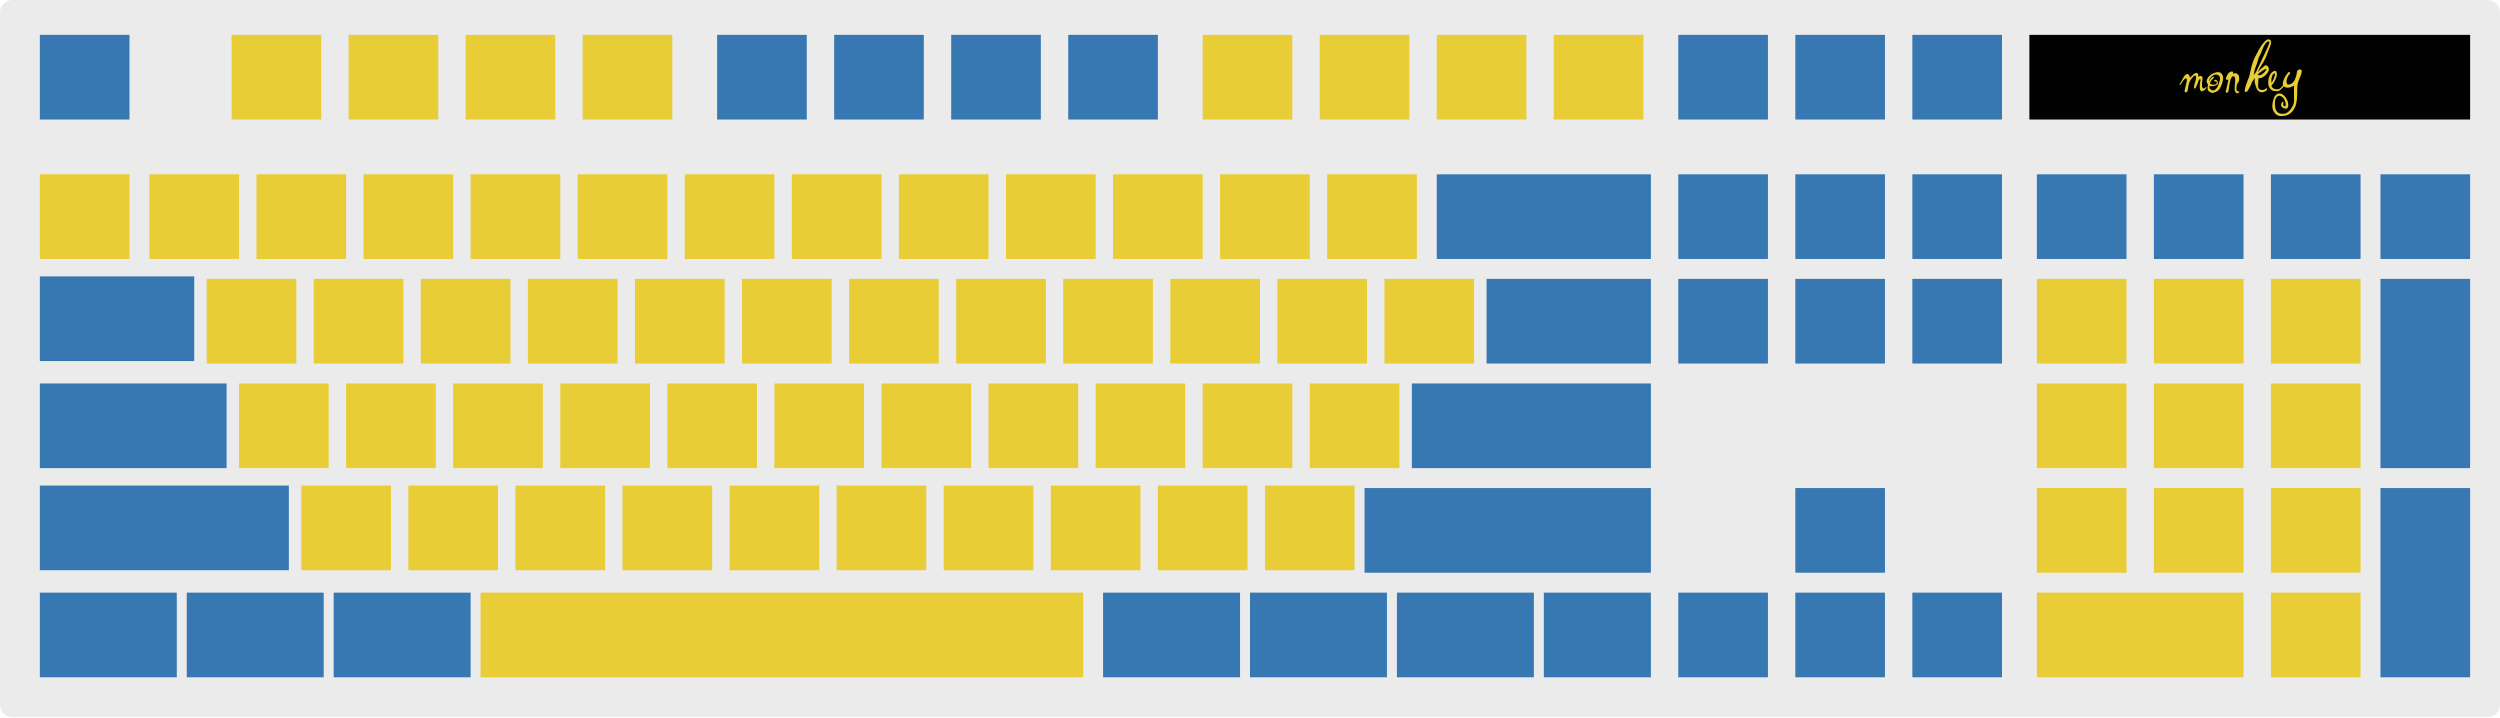
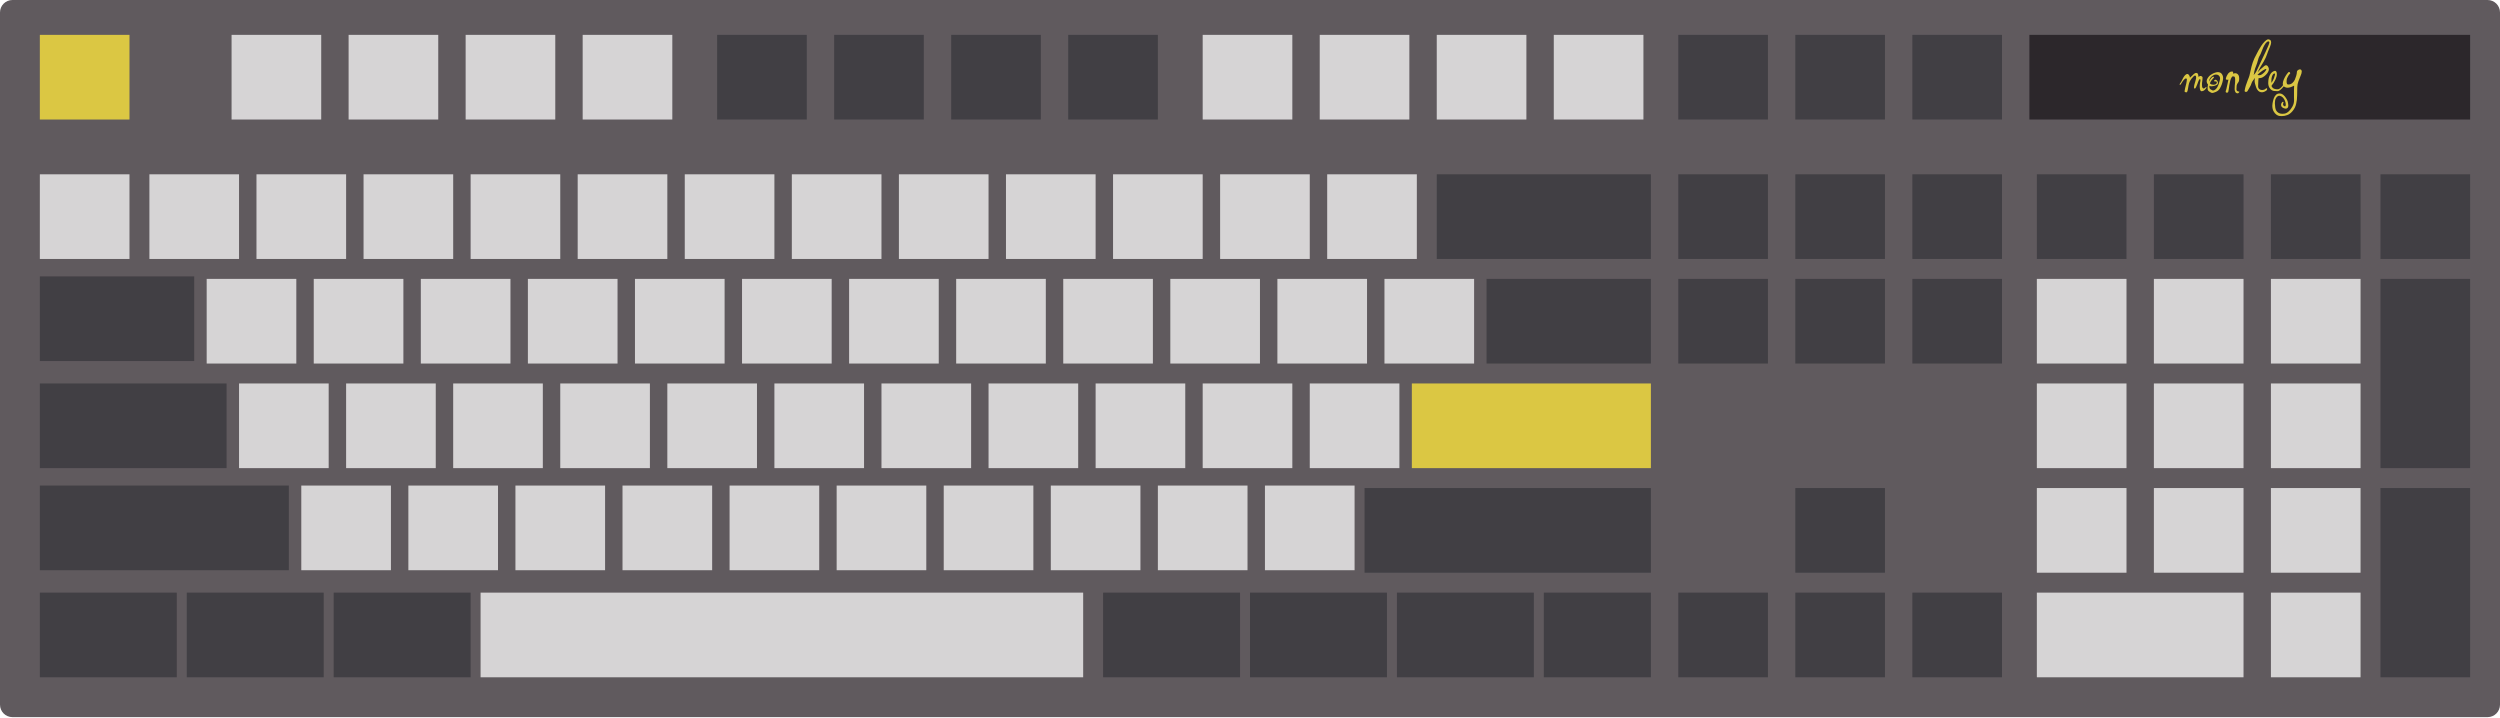
- <svg xmlns="http://www.w3.org/2000/svg" width="100%" height="288" viewBox="0 0 1004 288" fill="none">
+ <svg xmlns="http://www.w3.org/2000/svg" width="1004" height="288" viewBox="0 0 1004 288" fill="none">
  <g id="Group 1">
-     <rect id="Rectangle 1" width="100%" height="100%" rx="5" fill="#EBEBEB" />
-     <rect id="_Backquote" x="16" y="70" width="36" height="34" fill="#E8CD36" />
-     <rect id="_1" x="60" y="70" width="36" height="34" fill="#E8CD36" />
-     <rect id="_5" x="232" y="70" width="36" height="34" fill="#E8CD36" />
-     <rect id="_9" x="404" y="70" width="36" height="34" fill="#E8CD36" />
-     <rect id="_3" x="146" y="70" width="36" height="34" fill="#E8CD36" />
-     <rect id="_7" x="318" y="70" width="36" height="34" fill="#E8CD36" />
-     <rect id="_-" x="490" y="70" width="36" height="34" fill="#E8CD36" />
-     <rect id="_2" x="103" y="70" width="36" height="34" fill="#E8CD36" />
-     <rect id="_6" x="275" y="70" width="36" height="34" fill="#E8CD36" />
-     <rect id="_0" x="447" y="70" width="36" height="34" fill="#E8CD36" />
-     <rect id="_4" x="189" y="70" width="36" height="34" fill="#E8CD36" />
-     <rect id="_8" x="361" y="70" width="36" height="34" fill="#E8CD36" />
-     <rect id="_2-2" x="533" y="70" width="36" height="34" fill="#E8CD36" />
-     <path id="Vector 125" d="M815 48V14H992V48H815Z" fill="#020202" />
-     <path id="monkey" d="M885.99 35.44C885.93 35.56 885.74 35.78 885.42 36.1C885.12 36.4 884.74 36.58 884.28 36.64C883.96 36.68 883.73 36.5 883.59 36.1C883.47 35.68 883.41 35.2 883.41 34.66C883.41 34.44 883.42 34.22 883.44 34C883.46 33.76 883.49 33.54 883.53 33.34C883.57 33.12 883.61 32.91 883.65 32.71C883.69 32.51 883.71 32.34 883.71 32.2C883.71 31.86 883.58 31.73 883.32 31.81C883.14 32.03 882.97 32.36 882.81 32.8C882.67 33.24 882.55 33.57 882.45 33.79C882.23 34.29 882.05 34.71 881.91 35.05C881.77 35.39 881.59 35.56 881.37 35.56C881.19 35.56 881.1 35.39 881.1 35.05C881.1 34.77 881.14 34.48 881.22 34.18C881.3 33.88 881.34 33.73 881.34 33.73C881.44 33.45 881.53 33.14 881.61 32.8C881.71 32.44 881.79 32.13 881.85 31.87C881.91 31.59 881.94 31.45 881.94 31.45C881.94 31.41 881.94 31.35 881.94 31.27C881.96 31.19 881.97 31.11 881.97 31.03C881.97 30.87 881.94 30.72 881.88 30.58C881.84 30.44 881.72 30.36 881.52 30.34C881.4 30.32 881.2 30.44 880.92 30.7C880.66 30.94 880.39 31.24 880.11 31.6C879.85 31.94 879.64 32.26 879.48 32.56C879.22 33.1 879.04 33.65 878.94 34.21C878.84 34.77 878.75 35.29 878.67 35.77C878.61 36.23 878.5 36.61 878.34 36.91C878.28 37.03 878.16 37.09 877.98 37.09C877.84 37.09 877.69 37.05 877.53 36.97C877.39 36.87 877.32 36.76 877.32 36.64C877.36 36.28 877.44 35.85 877.56 35.35C877.7 34.85 877.85 34.25 878.01 33.55C878.07 33.31 878.12 33.03 878.16 32.71C878.2 32.39 878.23 32.15 878.25 31.99V31.93C878.25 31.65 878.12 31.51 877.86 31.51C877.76 31.51 877.65 31.54 877.53 31.6C877.15 31.92 876.83 32.27 876.57 32.65C876.31 33.03 876.1 33.36 875.94 33.64C875.76 33.92 875.6 34.09 875.46 34.15C875.4 34.17 875.37 34.11 875.37 33.97C875.37 33.89 875.38 33.8 875.4 33.7C875.42 33.6 875.47 33.5 875.55 33.4C875.73 33.22 875.92 32.93 876.12 32.53C876.32 32.13 876.53 31.72 876.75 31.3C876.99 30.86 877.25 30.49 877.53 30.19C877.83 29.87 878.15 29.71 878.49 29.71C878.69 29.71 878.89 29.85 879.09 30.13C879.31 30.41 879.44 30.77 879.48 31.21C879.82 30.93 880.14 30.63 880.44 30.31C880.74 29.97 881.09 29.67 881.49 29.41C881.65 29.33 881.82 29.29 882 29.29C882.3 29.29 882.5 29.38 882.6 29.56C882.74 29.74 882.82 30 882.84 30.34C882.86 30.68 882.89 30.86 882.93 30.88C882.97 30.9 883.06 30.84 883.2 30.7C883.36 30.54 883.58 30.48 883.86 30.52C883.96 30.52 884.1 30.58 884.28 30.7C884.46 30.82 884.55 30.97 884.55 31.15C884.55 31.41 884.53 31.73 884.49 32.11C884.45 32.47 884.4 32.85 884.34 33.25C884.32 33.33 884.31 33.44 884.31 33.58C884.31 33.7 884.31 33.84 884.31 34C884.31 34.26 884.33 34.54 884.37 34.84C884.43 35.12 884.56 35.33 884.76 35.47C884.82 35.53 884.9 35.56 885 35.56C885.22 35.56 885.51 35.37 885.87 34.99C885.93 34.93 885.98 34.9 886.02 34.9C886.08 34.9 886.11 34.96 886.11 35.08C886.11 35.24 886.07 35.36 885.99 35.44ZM892.804 31.36C892.804 31.78 892.714 32.33 892.534 33.01C892.354 33.69 892.114 34.33 891.814 34.93C891.534 35.55 891.214 36.01 890.854 36.31C890.514 36.59 890.184 36.79 889.864 36.91C889.544 37.01 889.284 37.11 889.084 37.21C889.004 37.23 888.914 37.25 888.814 37.27C888.734 37.31 888.644 37.33 888.544 37.33C888.144 37.33 887.834 37.22 887.614 37C887.534 36.92 887.404 36.84 887.224 36.76C887.064 36.68 886.914 36.54 886.774 36.34C886.634 36.14 886.564 35.81 886.564 35.35C886.564 34.87 886.624 34.41 886.744 33.97C886.384 33.55 886.204 33.09 886.204 32.59C886.204 32.29 886.274 32 886.414 31.72C886.794 31 887.274 30.44 887.854 30.04C888.434 29.64 888.984 29.36 889.504 29.2C890.044 29.04 890.414 28.96 890.614 28.96C891.354 28.96 891.904 29.2 892.264 29.68C892.624 30.16 892.804 30.72 892.804 31.36ZM891.574 31.51C891.574 31.05 891.414 30.67 891.094 30.37C890.794 30.07 890.414 29.92 889.954 29.92C889.574 29.92 889.184 30.04 888.784 30.28C888.404 30.5 888.074 30.78 887.794 31.12C887.514 31.46 887.334 31.79 887.254 32.11C887.234 32.23 887.214 32.34 887.194 32.44C887.194 32.54 887.194 32.64 887.194 32.74C887.414 32.26 887.644 31.86 887.884 31.54C888.144 31.22 888.334 31.02 888.454 30.94C888.554 30.86 888.684 30.82 888.844 30.82C889.064 30.82 889.174 30.88 889.174 31C889.174 31.08 889.064 31.23 888.844 31.45C888.644 31.65 888.414 31.92 888.154 32.26C887.894 32.58 887.674 32.98 887.494 33.46C887.654 33.66 887.864 33.81 888.124 33.91C888.404 33.99 888.674 34.03 888.934 34.03C889.214 34.03 889.474 33.98 889.714 33.88C889.974 33.76 890.144 33.6 890.224 33.4C890.244 33.34 890.254 33.29 890.254 33.25C890.274 33.19 890.284 33.14 890.284 33.1C890.284 32.9 890.194 32.78 890.014 32.74C889.854 32.68 889.694 32.66 889.534 32.68H889.474C889.254 32.68 889.144 32.63 889.144 32.53C889.144 32.47 889.164 32.41 889.204 32.35C889.264 32.29 889.314 32.24 889.354 32.2C889.474 32.08 889.604 32.02 889.744 32.02C889.944 32.02 890.164 32.15 890.404 32.41C890.624 32.71 890.734 33 890.734 33.28C890.734 33.64 890.554 33.92 890.194 34.12C889.854 34.32 889.474 34.46 889.054 34.54C888.634 34.62 888.314 34.66 888.094 34.66C887.774 34.66 887.514 34.59 887.314 34.45C887.294 34.49 887.284 34.58 887.284 34.72C887.284 35.28 887.434 35.66 887.734 35.86C888.034 36.04 888.284 36.18 888.484 36.28C888.604 36.32 888.704 36.34 888.784 36.34C889.064 36.34 889.354 36.22 889.654 35.98C889.974 35.74 890.254 35.41 890.494 34.99C890.674 34.67 890.844 34.29 891.004 33.85C891.164 33.41 891.294 32.98 891.394 32.56C891.514 32.12 891.574 31.77 891.574 31.51ZM899.26 31.54C899.26 32 899.22 32.34 899.14 32.56C899.08 32.78 898.99 32.96 898.87 33.1C898.77 33.24 898.66 33.4 898.54 33.58C898.42 33.76 898.32 34.03 898.24 34.39C898.18 34.73 898.15 35.23 898.15 35.89C898.15 36.15 898.25 36.36 898.45 36.52C898.65 36.68 898.88 36.76 899.14 36.76C899.26 36.76 899.32 36.8 899.32 36.88C899.32 36.98 899.24 37.1 899.08 37.24C898.94 37.4 898.81 37.48 898.69 37.48C898.25 37.48 897.93 37.31 897.73 36.97C897.53 36.61 897.43 36.23 897.43 35.83C897.43 35.17 897.45 34.65 897.49 34.27C897.53 33.87 897.57 33.5 897.61 33.16C897.65 32.8 897.66 32.36 897.64 31.84C897.62 31.48 897.57 31.2 897.49 31C897.41 30.78 897.2 30.67 896.86 30.67C896.68 30.67 896.55 30.7 896.47 30.76C896.41 30.82 896.33 30.92 896.23 31.06C896.01 31.38 895.82 31.83 895.66 32.41C895.52 32.97 895.4 33.57 895.3 34.21C895.22 34.83 895.14 35.39 895.06 35.89C895 36.37 894.94 36.69 894.88 36.85C894.82 36.99 894.74 37.09 894.64 37.15C894.56 37.21 894.47 37.24 894.37 37.24C894.29 37.24 894.21 37.22 894.13 37.18C894.07 37.16 894.02 37.14 893.98 37.12C893.88 37.06 893.83 36.96 893.83 36.82C893.83 36.68 893.86 36.52 893.92 36.34C894 36.14 894.06 35.96 894.1 35.8C894.14 35.64 894.2 35.36 894.28 34.96C894.38 34.54 894.48 34.11 894.58 33.67C894.68 33.21 894.76 32.82 894.82 32.5C894.9 32.16 894.94 31.99 894.94 31.99C894.84 31.99 894.74 32 894.64 32.02C894.54 32.02 894.44 32.02 894.34 32.02C894.04 32.02 893.89 31.9 893.89 31.66C893.89 31.5 893.95 31.26 894.07 30.94C894.19 30.62 894.41 30.2 894.73 29.68C894.83 29.52 895.03 29.32 895.33 29.08C895.63 28.84 895.88 28.74 896.08 28.78C896.16 28.74 896.23 28.72 896.29 28.72C896.35 28.72 896.4 28.72 896.44 28.72C896.66 28.72 896.78 28.8 896.8 28.96C896.84 29.1 896.85 29.25 896.83 29.41C896.81 29.55 896.82 29.61 896.86 29.59C897.14 29.47 897.42 29.41 897.7 29.41C898.12 29.41 898.48 29.58 898.78 29.92C899.1 30.24 899.26 30.78 899.26 31.54ZM911.64 18.76C911.32 19.48 911.07 20.08 910.89 20.56C910.71 21.04 910.55 21.48 910.41 21.88C910.29 22.26 910.13 22.67 909.93 23.11C909.75 23.55 909.48 24.08 909.12 24.7C908.78 25.3 908.31 26.07 907.71 27.01C907.51 27.33 907.33 27.67 907.17 28.03C907.03 28.37 906.86 28.69 906.66 28.99C906.88 28.83 907.11 28.6 907.35 28.3C907.61 27.98 907.93 27.68 908.31 27.4C908.41 27.32 908.56 27.19 908.76 27.01C908.96 26.81 909.17 26.63 909.39 26.47C909.63 26.29 909.83 26.2 909.99 26.2C910.33 26.2 910.61 26.38 910.83 26.74C911.07 27.1 911.19 27.45 911.19 27.79C911.19 28.15 911.07 28.54 910.83 28.96C910.61 29.36 910.31 29.74 909.93 30.1C909.57 30.46 909.18 30.76 908.76 31C908.36 31.22 907.99 31.34 907.65 31.36L907.05 31.39C907.03 31.53 907 31.79 906.96 32.17C906.94 32.55 906.92 32.96 906.9 33.4C906.9 33.82 906.89 34.19 906.87 34.51C906.87 34.81 906.87 34.96 906.87 34.96C906.95 35.36 907.14 35.66 907.44 35.86C907.76 36.06 908.11 36.16 908.49 36.16C908.73 36.16 908.97 36.12 909.21 36.04C909.45 35.96 909.67 35.83 909.87 35.65C910.01 35.51 910.14 35.44 910.26 35.44C910.42 35.44 910.5 35.54 910.5 35.74C910.5 36 910.38 36.22 910.14 36.4C909.52 36.84 908.94 37.06 908.4 37.06C907.8 37.06 907.29 36.85 906.87 36.43C906.47 36.01 906.2 35.55 906.06 35.05C906.06 35.05 906.01 34.9 905.91 34.6C905.81 34.3 905.71 33.96 905.61 33.58C905.51 33.18 905.46 32.84 905.46 32.56C905.46 32.32 905.47 32.1 905.49 31.9C905.51 31.68 905.53 31.47 905.55 31.27C905.35 31.61 905.11 31.96 904.83 32.32C904.55 32.66 904.35 33.02 904.23 33.4C904.09 33.92 903.84 34.47 903.48 35.05C903.12 35.63 902.82 36.15 902.58 36.61C902.46 36.81 902.26 36.91 901.98 36.91C901.84 36.91 901.71 36.87 901.59 36.79C901.47 36.71 901.42 36.6 901.44 36.46C901.56 35.7 901.72 35 901.92 34.36C902.14 33.7 902.39 33 902.67 32.26C902.85 31.78 902.99 31.43 903.09 31.21C903.19 30.97 903.28 30.71 903.36 30.43C903.44 30.15 903.54 29.72 903.66 29.14C903.88 28.18 904.06 27.39 904.2 26.77C904.36 26.13 904.53 25.56 904.71 25.06C904.89 24.54 905.11 23.99 905.37 23.41C905.65 22.83 906.03 22.09 906.51 21.19C906.59 21.03 906.77 20.69 907.05 20.17C907.35 19.63 907.7 19.05 908.1 18.43C908.52 17.79 908.97 17.22 909.45 16.72C909.93 16.22 910.39 15.91 910.83 15.79C911.21 15.79 911.51 15.89 911.73 16.09C911.97 16.27 912.09 16.58 912.09 17.02C912.09 17.24 912.05 17.5 911.97 17.8C911.91 18.08 911.8 18.4 911.64 18.76ZM910.95 16.6C910.57 16.68 910.2 16.96 909.84 17.44C909.5 17.92 909.19 18.46 908.91 19.06C908.65 19.66 908.43 20.21 908.25 20.71C908.07 21.21 907.94 21.53 907.86 21.67C907.56 22.23 907.35 22.63 907.23 22.87C907.13 23.09 907.06 23.27 907.02 23.41C906.98 23.55 906.92 23.76 906.84 24.04C906.78 24.3 906.65 24.74 906.45 25.36C906.29 25.84 906.14 26.25 906 26.59C905.88 26.91 905.76 27.23 905.64 27.55C905.54 27.85 905.44 28.22 905.34 28.66C905.26 29.1 905.22 29.39 905.22 29.53C905.22 29.67 905.17 29.88 905.07 30.16C905.37 29.8 905.6 29.52 905.76 29.32C905.92 29.1 906.04 28.9 906.12 28.72C906.22 28.54 906.33 28.32 906.45 28.06C906.57 27.8 906.73 27.45 906.93 27.01C907.39 26.05 907.78 25.23 908.1 24.55C908.44 23.85 908.74 23.21 909 22.63C909.28 22.05 909.57 21.44 909.87 20.8C910.17 20.14 910.52 19.36 910.92 18.46C911.06 18.12 911.17 17.83 911.25 17.59C911.33 17.35 911.37 17.16 911.37 17.02C911.37 16.78 911.23 16.64 910.95 16.6ZM910.14 27.88C910.2 27.74 910.16 27.67 910.02 27.67C909.88 27.67 909.64 27.77 909.3 27.97C908.96 28.15 908.74 28.28 908.64 28.36C908.08 28.74 907.68 29.04 907.44 29.26C907.22 29.46 906.94 29.73 906.6 30.07C906.86 30.17 907.12 30.22 907.38 30.22C907.72 30.22 908.08 30.08 908.46 29.8C908.86 29.52 909.22 29.2 909.54 28.84C909.86 28.46 910.06 28.14 910.14 27.88ZM918.067 33.34C917.807 33.78 917.477 34.26 917.077 34.78C916.677 35.28 916.257 35.71 915.817 36.07C915.397 36.43 914.997 36.61 914.617 36.61C913.997 36.61 913.507 36.58 913.147 36.52C912.807 36.44 912.527 36.33 912.307 36.19C911.927 35.93 911.617 35.59 911.377 35.17C911.137 34.75 910.997 34.32 910.957 33.88C910.937 33.76 910.927 33.64 910.927 33.52C910.927 33.4 910.927 33.29 910.927 33.19C910.927 32.01 911.157 30.97 911.617 30.07C912.077 29.17 912.727 28.63 913.567 28.45C913.827 28.41 914.027 28.52 914.167 28.78C914.307 29.02 914.377 29.35 914.377 29.77C914.377 30.41 914.207 31.1 913.867 31.84C913.727 32.14 913.577 32.43 913.417 32.71C913.277 32.97 913.157 33.18 913.057 33.34C912.797 33.72 912.597 33.98 912.457 34.12C912.337 34.24 912.277 34.36 912.277 34.48C912.277 34.8 912.477 35.11 912.877 35.41C913.277 35.71 913.897 35.86 914.737 35.86C915.057 35.86 915.387 35.72 915.727 35.44C916.067 35.16 916.397 34.81 916.717 34.39C917.057 33.97 917.357 33.55 917.617 33.13C917.737 32.93 917.847 32.83 917.947 32.83C918.067 32.83 918.127 32.92 918.127 33.1C918.127 33.18 918.107 33.26 918.067 33.34ZM913.567 29.56C913.487 29.44 913.317 29.47 913.057 29.65C912.817 29.81 912.597 30.19 912.397 30.79C912.257 31.23 912.187 31.74 912.187 32.32C912.187 32.48 912.187 32.64 912.187 32.8C912.207 32.96 912.227 33.12 912.247 33.28C912.587 32.7 912.827 32.27 912.967 31.99C913.127 31.69 913.247 31.38 913.327 31.06C913.367 30.9 913.427 30.7 913.507 30.46C913.607 30.22 913.657 30.01 913.657 29.83C913.657 29.71 913.627 29.62 913.567 29.56ZM924.206 28.12C924.326 28.3 924.386 28.5 924.386 28.72C924.386 29.16 924.236 29.72 923.936 30.4C923.656 31.06 923.366 31.79 923.066 32.59C922.766 33.39 922.606 34.21 922.586 35.05C922.566 36.13 922.546 37.24 922.526 38.38C922.526 39.52 922.396 40.63 922.136 41.71C921.896 42.81 921.386 43.81 920.606 44.71C919.966 45.45 919.286 45.95 918.566 46.21C917.866 46.49 917.126 46.63 916.346 46.63C916.206 46.63 916.056 46.62 915.896 46.6C915.736 46.6 915.576 46.59 915.416 46.57C915.036 46.53 914.626 46.35 914.186 46.03C913.746 45.71 913.366 45.25 913.046 44.65C912.726 44.05 912.566 43.32 912.566 42.46C912.566 42.16 912.596 41.83 912.656 41.47C912.756 40.87 912.906 40.26 913.106 39.64C913.306 39.04 913.596 38.54 913.976 38.14C914.356 37.74 914.866 37.54 915.506 37.54C916.026 37.54 916.516 37.73 916.976 38.11C917.436 38.51 917.816 38.96 918.116 39.46C918.436 39.96 918.646 40.4 918.746 40.78C918.806 41.02 918.856 41.27 918.896 41.53C918.956 41.81 918.986 42.08 918.986 42.34C918.986 42.8 918.896 43.12 918.716 43.3C918.516 43.52 918.266 43.63 917.966 43.63C917.746 43.63 917.486 43.57 917.186 43.45C916.986 43.41 916.746 43.27 916.466 43.03C916.206 42.81 916.076 42.52 916.076 42.16C916.076 41.92 916.126 41.69 916.226 41.47C916.346 41.25 916.446 41.1 916.526 41.02C916.686 40.9 916.796 40.84 916.856 40.84C916.956 40.84 917.026 40.97 917.066 41.23V41.26C917.066 41.34 917.026 41.42 916.946 41.5C916.866 41.58 916.836 41.72 916.856 41.92C916.896 42.2 917.006 42.4 917.186 42.52C917.366 42.66 917.496 42.73 917.576 42.73C917.836 42.73 917.966 42.47 917.966 41.95C917.966 41.53 917.846 41.02 917.606 40.42C917.406 39.92 917.126 39.49 916.766 39.13C916.406 38.77 915.986 38.55 915.506 38.47C915.266 38.43 915.006 38.49 914.726 38.65C914.426 38.81 914.166 39.12 913.946 39.58C913.806 39.84 913.716 40.13 913.676 40.45C913.616 40.77 913.586 41.1 913.586 41.44C913.586 41.82 913.616 42.18 913.676 42.52C913.716 43.62 914.006 44.42 914.546 44.92C915.066 45.44 915.756 45.7 916.616 45.7C916.736 45.7 916.856 45.69 916.976 45.67C917.116 45.67 917.256 45.66 917.396 45.64C917.996 45.56 918.576 45.26 919.136 44.74C919.696 44.22 920.166 43.62 920.546 42.94C920.866 42.36 921.066 41.88 921.146 41.5C921.246 41.12 921.296 40.66 921.296 40.12C921.296 39.78 921.286 39.4 921.266 38.98C921.266 38.56 921.266 38.04 921.266 37.42C921.266 37.02 921.266 36.57 921.266 36.07C921.286 35.57 921.306 35.01 921.326 34.39C920.266 34.95 919.396 35.23 918.716 35.23C918.176 35.23 917.676 35.06 917.216 34.72C917.056 34.6 916.936 34.45 916.856 34.27C916.796 34.07 916.766 33.86 916.766 33.64C916.766 33.16 916.886 32.63 917.126 32.05C917.366 31.45 917.646 30.9 917.966 30.4C918.286 29.88 918.566 29.5 918.806 29.26C918.946 29.02 919.106 28.9 919.286 28.9C919.446 28.9 919.576 29 919.676 29.2C919.776 29.38 919.776 29.51 919.676 29.59C919.416 29.81 919.196 30.08 919.016 30.4C918.836 30.72 918.666 31.05 918.506 31.39C918.366 31.73 918.296 32.17 918.296 32.71C918.296 32.91 918.306 33.11 918.326 33.31C918.366 33.51 918.426 33.66 918.506 33.76C918.606 33.88 918.786 33.94 919.046 33.94C919.286 33.94 919.556 33.89 919.856 33.79C920.156 33.67 920.406 33.52 920.606 33.34C921.086 32.9 921.426 32.44 921.626 31.96C921.846 31.46 922.016 30.98 922.136 30.52C922.196 30.28 922.266 30 922.346 29.68C922.426 29.34 922.466 29 922.466 28.66C922.466 28.54 922.596 28.38 922.856 28.18C923.116 27.96 923.386 27.85 923.666 27.85C923.886 27.85 924.066 27.94 924.206 28.12Z" fill="#E8CD36" />
-     <rect id="Escape" x="16" y="14" width="36" height="34" fill="#3778B2" />
-     <rect id="F1" x="93" y="14" width="36" height="34" fill="#E8CD36" />
-     <rect id="F2" x="140" y="14" width="36" height="34" fill="#E8CD36" />
-     <rect id="F3" x="187" y="14" width="36" height="34" fill="#E8CD36" />
-     <rect id="F4" x="234" y="14" width="36" height="34" fill="#E8CD36" />
-     <rect id="F5" x="288" y="14" width="36" height="34" fill="#3778B2" />
-     <rect id="F6" x="335" y="14" width="36" height="34" fill="#3778B2" />
-     <rect id="F7" x="382" y="14" width="36" height="34" fill="#3778B2" />
-     <rect id="F8" x="429" y="14" width="36" height="34" fill="#3778B2" />
-     <rect id="F9" x="483" y="14" width="36" height="34" fill="#E8CD36" />
-     <rect id="F10" x="530" y="14" width="36" height="34" fill="#E8CD36" />
-     <rect id="PrintScreen" x="674" y="14" width="36" height="34" fill="#3778B2" />
-     <rect id="F11" x="577" y="14" width="36" height="34" fill="#E8CD36" />
-     <rect id="ScrollLock" x="721" y="14" width="36" height="34" fill="#3778B2" />
-     <rect id="F12" x="624" y="14" width="36" height="34" fill="#E8CD36" />
-     <rect id="Pause" x="768" y="14" width="36" height="34" fill="#3778B2" />
-     <rect id="Backspace" x="577" y="70" width="86" height="34" fill="#3778B2" />
-     <rect id="q" x="83" y="112" width="36" height="34" fill="#E8CD36" />
-     <rect id="a" x="96" y="154" width="36" height="34" fill="#E8CD36" />
-     <rect id="z" x="121" y="195" width="36" height="34" fill="#E8CD36" />
-     <rect id="t" x="255" y="112" width="36" height="34" fill="#E8CD36" />
-     <rect id="g" x="268" y="154" width="36" height="34" fill="#E8CD36" />
-     <rect id="b" x="293" y="195" width="36" height="34" fill="#E8CD36" />
-     <rect id="o" x="427" y="112" width="36" height="34" fill="#E8CD36" />
-     <rect id="l" x="440" y="154" width="36" height="34" fill="#E8CD36" />
-     <rect id="_33" x="465" y="195" width="36" height="34" fill="#E8CD36" />
-     <rect id="e" x="169" y="112" width="36" height="34" fill="#E8CD36" />
-     <rect id="d" x="182" y="154" width="36" height="34" fill="#E8CD36" />
-     <rect id="c" x="207" y="195" width="36" height="34" fill="#E8CD36" />
-     <rect id="u" x="341" y="112" width="36" height="34" fill="#E8CD36" />
-     <rect id="j" x="354" y="154" width="36" height="34" fill="#E8CD36" />
-     <rect id="m" x="379" y="195" width="36" height="34" fill="#E8CD36" />
-     <rect id="_22-22" x="513" y="112" width="36" height="34" fill="#E8CD36" />
-     <rect id="_6-2" x="526" y="154" width="36" height="34" fill="#E8CD36" />
-     <rect id="w" x="126" y="112" width="36" height="34" fill="#E8CD36" />
-     <rect id="s" x="139" y="154" width="36" height="34" fill="#E8CD36" />
-     <rect id="x" x="164" y="195" width="36" height="34" fill="#E8CD36" />
-     <rect id="y" x="298" y="112" width="36" height="34" fill="#E8CD36" />
-     <rect id="h" x="311" y="154" width="36" height="34" fill="#E8CD36" />
-     <rect id="n" x="336" y="195" width="36" height="34" fill="#E8CD36" />
-     <rect id="p" x="470" y="112" width="36" height="34" fill="#E8CD36" />
-     <rect id="_3-2" x="483" y="154" width="36" height="34" fill="#E8CD36" />
-     <rect id="_5-2" x="508" y="195" width="36" height="34" fill="#E8CD36" />
-     <rect id="r" x="212" y="112" width="36" height="34" fill="#E8CD36" />
-     <rect id="f" x="225" y="154" width="36" height="34" fill="#E8CD36" />
-     <rect id="v" x="250" y="195" width="36" height="34" fill="#E8CD36" />
-     <rect id="i" x="384" y="112" width="36" height="34" fill="#E8CD36" />
-     <rect id="k" x="397" y="154" width="36" height="34" fill="#E8CD36" />
-     <rect id="_4-2" x="422" y="195" width="36" height="34" fill="#E8CD36" />
-     <rect id="_7-2" x="556" y="112" width="36" height="34" fill="#E8CD36" />
-     <rect id="_8-2" x="597" y="112" width="66" height="34" fill="#3778B2" />
-     <rect id="Tab" x="16" y="111" width="62" height="34" fill="#3778B2" />
-     <rect id="CapsLock" x="16" y="154" width="75" height="34" fill="#3778B2" />
-     <rect id="LShift" x="16" y="195" width="100" height="34" fill="#3778B2" />
-     <rect id="L_Ctrl" x="16" y="238" width="55" height="34" fill="#3778B2" />
-     <rect id="L_Win_Cmd" x="75" y="238" width="55" height="34" fill="#3778B2" />
-     <rect id="L_Alt" x="134" y="238" width="55" height="34" fill="#3778B2" />
-     <rect id="SpaceBar" x="193" y="238" width="242" height="34" fill="#E8CD36" />
-     <rect id="R_Alt" x="443" y="238" width="55" height="34" fill="#3778B2" />
-     <rect id="R_Win_Cmd" x="502" y="238" width="55" height="34" fill="#3778B2" />
-     <rect id="Fn" x="561" y="238" width="55" height="34" fill="#3778B2" />
-     <rect id="R_Ctrl" x="620" y="238" width="43" height="34" fill="#3778B2" />
-     <rect id="Enter" x="567" y="154" width="96" height="34" fill="#3778B2" />
-     <rect id="RShift" x="548" y="196" width="115" height="34" fill="#3778B2" />
-     <rect id="Insert" x="674" y="70" width="36" height="34" fill="#3778B2" />
-     <rect id="Home" x="721" y="70" width="36" height="34" fill="#3778B2" />
-     <rect id="PageUp" x="768" y="70" width="36" height="34" fill="#3778B2" />
-     <rect id="Delete" x="674" y="112" width="36" height="34" fill="#3778B2" />
-     <rect id="End" x="721" y="112" width="36" height="34" fill="#3778B2" />
-     <rect id="PageDown" x="768" y="112" width="36" height="34" fill="#3778B2" />
-     <rect id="ArrowUp" x="721" y="196" width="36" height="34" fill="#3778B2" />
-     <rect id="ArrowDown" x="721" y="238" width="36" height="34" fill="#3778B2" />
-     <rect id="ArrowLeft" x="674" y="238" width="36" height="34" fill="#3778B2" />
-     <rect id="ArrowRight" x="768" y="238" width="36" height="34" fill="#3778B2" />
-     <rect id="NumLock" x="818" y="70" width="36" height="34" fill="#3778B2" />
-     <rect id="_9-2" x="865" y="70" width="36" height="34" fill="#3778B2" />
-     <rect id="_10" x="912" y="70" width="36" height="34" fill="#3778B2" />
-     <rect id="Num-" x="956" y="70" width="36" height="34" fill="#3778B2" />
-     <rect id="Num7" x="818" y="112" width="36" height="34" fill="#E8CD36" />
-     <rect id="Num8" x="865" y="112" width="36" height="34" fill="#E8CD36" />
-     <rect id="Num9" x="912" y="112" width="36" height="34" fill="#E8CD36" />
-     <rect id="Num4" x="818" y="154" width="36" height="34" fill="#E8CD36" />
-     <rect id="Num5" x="865" y="154" width="36" height="34" fill="#E8CD36" />
-     <rect id="Num6" x="912" y="154" width="36" height="34" fill="#E8CD36" />
-     <rect id="Num1" x="818" y="196" width="36" height="34" fill="#E8CD36" />
-     <rect id="Num2" x="865" y="196" width="36" height="34" fill="#E8CD36" />
-     <rect id="Num3" x="912" y="196" width="36" height="34" fill="#E8CD36" />
-     <rect id="_NumpadDecimal" x="912" y="238" width="36" height="34" fill="#E8CD36" />
-     <rect id="Num0" x="818" y="238" width="83" height="34" fill="#E8CD36" />
-     <rect id="Num_" x="956" y="112" width="36" height="76" fill="#3778B2" />
-     <rect id="NumEnter" x="956" y="196" width="36" height="76" fill="#3778B2" />
+     <rect id="Rectangle 2" width="1004" height="288" rx="5" fill="#605A5E" />
+     <rect id="_Backquote" x="16" y="70" width="36" height="34" fill="#D6D4D5" />
+     <rect id="_1" x="60" y="70" width="36" height="34" fill="#D6D4D5" />
+     <rect id="_5" x="232" y="70" width="36" height="34" fill="#D6D4D5" />
+     <rect id="_9" x="404" y="70" width="36" height="34" fill="#D6D4D5" />
+     <rect id="_3" x="146" y="70" width="36" height="34" fill="#D6D4D5" />
+     <rect id="_7" x="318" y="70" width="36" height="34" fill="#D6D4D5" />
+     <rect id="_-" x="490" y="70" width="36" height="34" fill="#D6D4D5" />
+     <rect id="_2" x="103" y="70" width="36" height="34" fill="#D6D4D5" />
+     <rect id="_6" x="275" y="70" width="36" height="34" fill="#D6D4D5" />
+     <rect id="_0" x="447" y="70" width="36" height="34" fill="#D6D4D5" />
+     <rect id="_4" x="189" y="70" width="36" height="34" fill="#D6D4D5" />
+     <rect id="_8" x="361" y="70" width="36" height="34" fill="#D6D4D5" />
+     <rect id="_2-2" x="533" y="70" width="36" height="34" fill="#D6D4D5" />
+     <path id="Vector 126" d="M815 48V14H992V48H815Z" fill="#2C272B" />
+     <path id="monkey" d="M885.99 35.44C885.93 35.56 885.74 35.78 885.42 36.1C885.12 36.4 884.74 36.58 884.28 36.64C883.96 36.68 883.73 36.5 883.59 36.1C883.47 35.68 883.41 35.2 883.41 34.66C883.41 34.44 883.42 34.22 883.44 34C883.46 33.76 883.49 33.54 883.53 33.34C883.57 33.12 883.61 32.91 883.65 32.71C883.69 32.51 883.71 32.34 883.71 32.2C883.71 31.86 883.58 31.73 883.32 31.81C883.14 32.03 882.97 32.36 882.81 32.8C882.67 33.24 882.55 33.57 882.45 33.79C882.23 34.29 882.05 34.71 881.91 35.05C881.77 35.39 881.59 35.56 881.37 35.56C881.19 35.56 881.1 35.39 881.1 35.05C881.1 34.77 881.14 34.48 881.22 34.18C881.3 33.88 881.34 33.73 881.34 33.73C881.44 33.45 881.53 33.14 881.61 32.8C881.71 32.44 881.79 32.13 881.85 31.87C881.91 31.59 881.94 31.45 881.94 31.45C881.94 31.41 881.94 31.35 881.94 31.27C881.96 31.19 881.97 31.11 881.97 31.03C881.97 30.87 881.94 30.72 881.88 30.58C881.84 30.44 881.72 30.36 881.52 30.34C881.4 30.32 881.2 30.44 880.92 30.7C880.66 30.94 880.39 31.24 880.11 31.6C879.85 31.94 879.64 32.26 879.48 32.56C879.22 33.1 879.04 33.65 878.94 34.21C878.84 34.77 878.75 35.29 878.67 35.77C878.61 36.23 878.5 36.61 878.34 36.91C878.28 37.03 878.16 37.09 877.98 37.09C877.84 37.09 877.69 37.05 877.53 36.97C877.39 36.87 877.32 36.76 877.32 36.64C877.36 36.28 877.44 35.85 877.56 35.35C877.7 34.85 877.85 34.25 878.01 33.55C878.07 33.31 878.12 33.03 878.16 32.71C878.2 32.39 878.23 32.15 878.25 31.99V31.93C878.25 31.65 878.12 31.51 877.86 31.51C877.76 31.51 877.65 31.54 877.53 31.6C877.15 31.92 876.83 32.27 876.57 32.65C876.31 33.03 876.1 33.36 875.94 33.64C875.76 33.92 875.6 34.09 875.46 34.15C875.4 34.17 875.37 34.11 875.37 33.97C875.37 33.89 875.38 33.8 875.4 33.7C875.42 33.6 875.47 33.5 875.55 33.4C875.73 33.22 875.92 32.93 876.12 32.53C876.32 32.13 876.53 31.72 876.75 31.3C876.99 30.86 877.25 30.49 877.53 30.19C877.83 29.87 878.15 29.71 878.49 29.71C878.69 29.71 878.89 29.85 879.09 30.13C879.31 30.41 879.44 30.77 879.48 31.21C879.82 30.93 880.14 30.63 880.44 30.31C880.74 29.97 881.09 29.67 881.49 29.41C881.65 29.33 881.82 29.29 882 29.29C882.3 29.29 882.5 29.38 882.6 29.56C882.74 29.74 882.82 30 882.84 30.34C882.86 30.68 882.89 30.86 882.93 30.88C882.97 30.9 883.06 30.84 883.2 30.7C883.36 30.54 883.58 30.48 883.86 30.52C883.96 30.52 884.1 30.58 884.28 30.7C884.46 30.82 884.55 30.97 884.55 31.15C884.55 31.41 884.53 31.73 884.49 32.11C884.45 32.47 884.4 32.85 884.34 33.25C884.32 33.33 884.31 33.44 884.31 33.58C884.31 33.7 884.31 33.84 884.31 34C884.31 34.26 884.33 34.54 884.37 34.84C884.43 35.12 884.56 35.33 884.76 35.47C884.82 35.53 884.9 35.56 885 35.56C885.22 35.56 885.51 35.37 885.87 34.99C885.93 34.93 885.98 34.9 886.02 34.9C886.08 34.9 886.11 34.96 886.11 35.08C886.11 35.24 886.07 35.36 885.99 35.44ZM892.804 31.36C892.804 31.78 892.714 32.33 892.534 33.01C892.354 33.69 892.114 34.33 891.814 34.93C891.534 35.55 891.214 36.01 890.854 36.31C890.514 36.59 890.184 36.79 889.864 36.91C889.544 37.01 889.284 37.11 889.084 37.21C889.004 37.23 888.914 37.25 888.814 37.27C888.734 37.31 888.644 37.33 888.544 37.33C888.144 37.33 887.834 37.22 887.614 37C887.534 36.92 887.404 36.84 887.224 36.76C887.064 36.68 886.914 36.54 886.774 36.34C886.634 36.14 886.564 35.81 886.564 35.35C886.564 34.87 886.624 34.41 886.744 33.97C886.384 33.55 886.204 33.09 886.204 32.59C886.204 32.29 886.274 32 886.414 31.72C886.794 31 887.274 30.44 887.854 30.04C888.434 29.64 888.984 29.36 889.504 29.2C890.044 29.04 890.414 28.96 890.614 28.96C891.354 28.96 891.904 29.2 892.264 29.68C892.624 30.16 892.804 30.72 892.804 31.36ZM891.574 31.51C891.574 31.05 891.414 30.67 891.094 30.37C890.794 30.07 890.414 29.92 889.954 29.92C889.574 29.92 889.184 30.04 888.784 30.28C888.404 30.5 888.074 30.78 887.794 31.12C887.514 31.46 887.334 31.79 887.254 32.11C887.234 32.23 887.214 32.34 887.194 32.44C887.194 32.54 887.194 32.64 887.194 32.74C887.414 32.26 887.644 31.86 887.884 31.54C888.144 31.22 888.334 31.02 888.454 30.94C888.554 30.86 888.684 30.82 888.844 30.82C889.064 30.82 889.174 30.88 889.174 31C889.174 31.08 889.064 31.23 888.844 31.45C888.644 31.65 888.414 31.92 888.154 32.26C887.894 32.58 887.674 32.98 887.494 33.46C887.654 33.66 887.864 33.81 888.124 33.91C888.404 33.99 888.674 34.03 888.934 34.03C889.214 34.03 889.474 33.98 889.714 33.88C889.974 33.76 890.144 33.6 890.224 33.4C890.244 33.34 890.254 33.29 890.254 33.25C890.274 33.19 890.284 33.14 890.284 33.1C890.284 32.9 890.194 32.78 890.014 32.74C889.854 32.68 889.694 32.66 889.534 32.68H889.474C889.254 32.68 889.144 32.63 889.144 32.53C889.144 32.47 889.164 32.41 889.204 32.35C889.264 32.29 889.314 32.24 889.354 32.2C889.474 32.08 889.604 32.02 889.744 32.02C889.944 32.02 890.164 32.15 890.404 32.41C890.624 32.71 890.734 33 890.734 33.28C890.734 33.64 890.554 33.92 890.194 34.12C889.854 34.32 889.474 34.46 889.054 34.54C888.634 34.62 888.314 34.66 888.094 34.66C887.774 34.66 887.514 34.59 887.314 34.45C887.294 34.49 887.284 34.58 887.284 34.72C887.284 35.28 887.434 35.66 887.734 35.86C888.034 36.04 888.284 36.18 888.484 36.28C888.604 36.32 888.704 36.34 888.784 36.34C889.064 36.34 889.354 36.22 889.654 35.98C889.974 35.74 890.254 35.41 890.494 34.99C890.674 34.67 890.844 34.29 891.004 33.85C891.164 33.41 891.294 32.98 891.394 32.56C891.514 32.12 891.574 31.77 891.574 31.51ZM899.26 31.54C899.26 32 899.22 32.34 899.14 32.56C899.08 32.78 898.99 32.96 898.87 33.1C898.77 33.24 898.66 33.4 898.54 33.58C898.42 33.76 898.32 34.03 898.24 34.39C898.18 34.73 898.15 35.23 898.15 35.89C898.15 36.15 898.25 36.36 898.45 36.52C898.65 36.68 898.88 36.76 899.14 36.76C899.26 36.76 899.32 36.8 899.32 36.88C899.32 36.98 899.24 37.1 899.08 37.24C898.94 37.4 898.81 37.48 898.69 37.48C898.25 37.48 897.93 37.31 897.73 36.97C897.53 36.61 897.43 36.23 897.43 35.83C897.43 35.17 897.45 34.65 897.49 34.27C897.53 33.87 897.57 33.5 897.61 33.16C897.65 32.8 897.66 32.36 897.64 31.84C897.62 31.48 897.57 31.2 897.49 31C897.41 30.78 897.2 30.67 896.86 30.67C896.68 30.67 896.55 30.7 896.47 30.76C896.41 30.82 896.33 30.92 896.23 31.06C896.01 31.38 895.82 31.83 895.66 32.41C895.52 32.97 895.4 33.57 895.3 34.21C895.22 34.83 895.14 35.39 895.06 35.89C895 36.37 894.94 36.69 894.88 36.85C894.82 36.99 894.74 37.09 894.64 37.15C894.56 37.21 894.47 37.24 894.37 37.24C894.29 37.24 894.21 37.22 894.13 37.18C894.07 37.16 894.02 37.14 893.98 37.12C893.88 37.06 893.83 36.96 893.83 36.82C893.83 36.68 893.86 36.52 893.92 36.34C894 36.14 894.06 35.96 894.1 35.8C894.14 35.64 894.2 35.36 894.28 34.96C894.38 34.54 894.48 34.11 894.58 33.67C894.68 33.21 894.76 32.82 894.82 32.5C894.9 32.16 894.94 31.99 894.94 31.99C894.84 31.99 894.74 32 894.64 32.02C894.54 32.02 894.44 32.02 894.34 32.02C894.04 32.02 893.89 31.9 893.89 31.66C893.89 31.5 893.95 31.26 894.07 30.94C894.19 30.62 894.41 30.2 894.73 29.68C894.83 29.52 895.03 29.32 895.33 29.08C895.63 28.84 895.88 28.74 896.08 28.78C896.16 28.74 896.23 28.72 896.29 28.72C896.35 28.72 896.4 28.72 896.44 28.72C896.66 28.72 896.78 28.8 896.8 28.96C896.84 29.1 896.85 29.25 896.83 29.41C896.81 29.55 896.82 29.61 896.86 29.59C897.14 29.47 897.42 29.41 897.7 29.41C898.12 29.41 898.48 29.58 898.78 29.92C899.1 30.24 899.26 30.78 899.26 31.54ZM911.64 18.76C911.32 19.48 911.07 20.08 910.89 20.56C910.71 21.04 910.55 21.48 910.41 21.88C910.29 22.26 910.13 22.67 909.93 23.11C909.75 23.55 909.48 24.08 909.12 24.7C908.78 25.3 908.31 26.07 907.71 27.01C907.51 27.33 907.33 27.67 907.17 28.03C907.03 28.37 906.86 28.69 906.66 28.99C906.88 28.83 907.11 28.6 907.35 28.3C907.61 27.98 907.93 27.68 908.31 27.4C908.41 27.32 908.56 27.19 908.76 27.01C908.96 26.81 909.17 26.63 909.39 26.47C909.63 26.29 909.83 26.2 909.99 26.2C910.33 26.2 910.61 26.38 910.83 26.74C911.07 27.1 911.19 27.45 911.19 27.79C911.19 28.15 911.07 28.54 910.83 28.96C910.61 29.36 910.31 29.74 909.93 30.1C909.57 30.46 909.18 30.76 908.76 31C908.36 31.22 907.99 31.34 907.65 31.36L907.05 31.39C907.03 31.53 907 31.79 906.96 32.17C906.94 32.55 906.92 32.96 906.9 33.4C906.9 33.82 906.89 34.19 906.87 34.51C906.87 34.81 906.87 34.96 906.87 34.96C906.95 35.36 907.14 35.66 907.44 35.86C907.76 36.06 908.11 36.16 908.49 36.16C908.73 36.16 908.97 36.12 909.21 36.04C909.45 35.96 909.67 35.83 909.87 35.65C910.01 35.51 910.14 35.44 910.26 35.44C910.42 35.44 910.5 35.54 910.5 35.74C910.5 36 910.38 36.22 910.14 36.4C909.52 36.84 908.94 37.06 908.4 37.06C907.8 37.06 907.29 36.85 906.87 36.43C906.47 36.01 906.2 35.55 906.06 35.05C906.06 35.05 906.01 34.9 905.91 34.6C905.81 34.3 905.71 33.96 905.61 33.58C905.51 33.18 905.46 32.84 905.46 32.56C905.46 32.32 905.47 32.1 905.49 31.9C905.51 31.68 905.53 31.47 905.55 31.27C905.35 31.61 905.11 31.96 904.83 32.32C904.55 32.66 904.35 33.02 904.23 33.4C904.09 33.92 903.84 34.47 903.48 35.05C903.12 35.63 902.82 36.15 902.58 36.61C902.46 36.81 902.26 36.91 901.98 36.91C901.84 36.91 901.71 36.87 901.59 36.79C901.47 36.71 901.42 36.6 901.44 36.46C901.56 35.7 901.72 35 901.92 34.36C902.14 33.7 902.39 33 902.67 32.26C902.85 31.78 902.99 31.43 903.09 31.21C903.19 30.97 903.28 30.71 903.36 30.43C903.44 30.15 903.54 29.72 903.66 29.14C903.88 28.18 904.06 27.39 904.2 26.77C904.36 26.13 904.53 25.56 904.71 25.06C904.89 24.54 905.11 23.99 905.37 23.41C905.65 22.83 906.03 22.09 906.51 21.19C906.59 21.03 906.77 20.69 907.05 20.17C907.35 19.63 907.7 19.05 908.1 18.43C908.52 17.79 908.97 17.22 909.45 16.72C909.93 16.22 910.39 15.91 910.83 15.79C911.21 15.79 911.51 15.89 911.73 16.09C911.97 16.27 912.09 16.58 912.09 17.02C912.09 17.24 912.05 17.5 911.97 17.8C911.91 18.08 911.8 18.4 911.64 18.76ZM910.95 16.6C910.57 16.68 910.2 16.96 909.84 17.44C909.5 17.92 909.19 18.46 908.91 19.06C908.65 19.66 908.43 20.21 908.25 20.71C908.07 21.21 907.94 21.53 907.86 21.67C907.56 22.23 907.35 22.63 907.23 22.87C907.13 23.09 907.06 23.27 907.02 23.41C906.98 23.55 906.92 23.76 906.84 24.04C906.78 24.3 906.65 24.74 906.45 25.36C906.29 25.84 906.14 26.25 906 26.59C905.88 26.91 905.76 27.23 905.64 27.55C905.54 27.85 905.44 28.22 905.34 28.66C905.26 29.1 905.22 29.39 905.22 29.53C905.22 29.67 905.17 29.88 905.07 30.16C905.37 29.8 905.6 29.52 905.76 29.32C905.92 29.1 906.04 28.9 906.12 28.72C906.22 28.54 906.33 28.32 906.45 28.06C906.57 27.8 906.73 27.45 906.93 27.01C907.39 26.05 907.78 25.23 908.1 24.55C908.44 23.85 908.74 23.21 909 22.63C909.28 22.05 909.57 21.44 909.87 20.8C910.17 20.14 910.52 19.36 910.92 18.46C911.06 18.12 911.17 17.83 911.25 17.59C911.33 17.35 911.37 17.16 911.37 17.02C911.37 16.78 911.23 16.64 910.95 16.6ZM910.14 27.88C910.2 27.74 910.16 27.67 910.02 27.67C909.88 27.67 909.64 27.77 909.3 27.97C908.96 28.15 908.74 28.28 908.64 28.36C908.08 28.74 907.68 29.04 907.44 29.26C907.22 29.46 906.94 29.73 906.6 30.07C906.86 30.17 907.12 30.22 907.38 30.22C907.72 30.22 908.08 30.08 908.46 29.8C908.86 29.52 909.22 29.2 909.54 28.84C909.86 28.46 910.06 28.14 910.14 27.88ZM918.067 33.34C917.807 33.78 917.477 34.26 917.077 34.78C916.677 35.28 916.257 35.71 915.817 36.07C915.397 36.43 914.997 36.61 914.617 36.61C913.997 36.61 913.507 36.58 913.147 36.52C912.807 36.44 912.527 36.33 912.307 36.19C911.927 35.93 911.617 35.59 911.377 35.17C911.137 34.75 910.997 34.32 910.957 33.88C910.937 33.76 910.927 33.64 910.927 33.52C910.927 33.4 910.927 33.29 910.927 33.19C910.927 32.01 911.157 30.97 911.617 30.07C912.077 29.17 912.727 28.63 913.567 28.45C913.827 28.41 914.027 28.52 914.167 28.78C914.307 29.02 914.377 29.35 914.377 29.77C914.377 30.41 914.207 31.1 913.867 31.84C913.727 32.14 913.577 32.43 913.417 32.71C913.277 32.97 913.157 33.18 913.057 33.34C912.797 33.72 912.597 33.98 912.457 34.12C912.337 34.24 912.277 34.36 912.277 34.48C912.277 34.8 912.477 35.11 912.877 35.41C913.277 35.71 913.897 35.86 914.737 35.86C915.057 35.86 915.387 35.72 915.727 35.44C916.067 35.16 916.397 34.81 916.717 34.39C917.057 33.97 917.357 33.55 917.617 33.13C917.737 32.93 917.847 32.83 917.947 32.83C918.067 32.83 918.127 32.92 918.127 33.1C918.127 33.18 918.107 33.26 918.067 33.34ZM913.567 29.56C913.487 29.44 913.317 29.47 913.057 29.65C912.817 29.81 912.597 30.19 912.397 30.79C912.257 31.23 912.187 31.74 912.187 32.32C912.187 32.48 912.187 32.64 912.187 32.8C912.207 32.96 912.227 33.12 912.247 33.28C912.587 32.7 912.827 32.27 912.967 31.99C913.127 31.69 913.247 31.38 913.327 31.06C913.367 30.9 913.427 30.7 913.507 30.46C913.607 30.22 913.657 30.01 913.657 29.83C913.657 29.71 913.627 29.62 913.567 29.56ZM924.206 28.12C924.326 28.3 924.386 28.5 924.386 28.72C924.386 29.16 924.236 29.72 923.936 30.4C923.656 31.06 923.366 31.79 923.066 32.59C922.766 33.39 922.606 34.21 922.586 35.05C922.566 36.13 922.546 37.24 922.526 38.38C922.526 39.52 922.396 40.63 922.136 41.71C921.896 42.81 921.386 43.81 920.606 44.71C919.966 45.45 919.286 45.95 918.566 46.21C917.866 46.49 917.126 46.63 916.346 46.63C916.206 46.63 916.056 46.62 915.896 46.6C915.736 46.6 915.576 46.59 915.416 46.57C915.036 46.53 914.626 46.35 914.186 46.03C913.746 45.71 913.366 45.25 913.046 44.65C912.726 44.05 912.566 43.32 912.566 42.46C912.566 42.16 912.596 41.83 912.656 41.47C912.756 40.87 912.906 40.26 913.106 39.64C913.306 39.04 913.596 38.54 913.976 38.14C914.356 37.74 914.866 37.54 915.506 37.54C916.026 37.54 916.516 37.73 916.976 38.11C917.436 38.51 917.816 38.96 918.116 39.46C918.436 39.96 918.646 40.4 918.746 40.78C918.806 41.02 918.856 41.27 918.896 41.53C918.956 41.81 918.986 42.08 918.986 42.34C918.986 42.8 918.896 43.12 918.716 43.3C918.516 43.52 918.266 43.63 917.966 43.63C917.746 43.63 917.486 43.57 917.186 43.45C916.986 43.41 916.746 43.27 916.466 43.03C916.206 42.81 916.076 42.52 916.076 42.16C916.076 41.92 916.126 41.69 916.226 41.47C916.346 41.25 916.446 41.1 916.526 41.02C916.686 40.9 916.796 40.84 916.856 40.84C916.956 40.84 917.026 40.97 917.066 41.23V41.26C917.066 41.34 917.026 41.42 916.946 41.5C916.866 41.58 916.836 41.72 916.856 41.92C916.896 42.2 917.006 42.4 917.186 42.52C917.366 42.66 917.496 42.73 917.576 42.73C917.836 42.73 917.966 42.47 917.966 41.95C917.966 41.53 917.846 41.02 917.606 40.42C917.406 39.92 917.126 39.49 916.766 39.13C916.406 38.77 915.986 38.55 915.506 38.47C915.266 38.43 915.006 38.49 914.726 38.65C914.426 38.81 914.166 39.12 913.946 39.58C913.806 39.84 913.716 40.13 913.676 40.45C913.616 40.77 913.586 41.1 913.586 41.44C913.586 41.82 913.616 42.18 913.676 42.52C913.716 43.62 914.006 44.42 914.546 44.92C915.066 45.44 915.756 45.7 916.616 45.7C916.736 45.7 916.856 45.69 916.976 45.67C917.116 45.67 917.256 45.66 917.396 45.64C917.996 45.56 918.576 45.26 919.136 44.74C919.696 44.22 920.166 43.62 920.546 42.94C920.866 42.36 921.066 41.88 921.146 41.5C921.246 41.12 921.296 40.66 921.296 40.12C921.296 39.78 921.286 39.4 921.266 38.98C921.266 38.56 921.266 38.04 921.266 37.42C921.266 37.02 921.266 36.57 921.266 36.07C921.286 35.57 921.306 35.01 921.326 34.39C920.266 34.95 919.396 35.23 918.716 35.23C918.176 35.23 917.676 35.06 917.216 34.72C917.056 34.6 916.936 34.45 916.856 34.27C916.796 34.07 916.766 33.86 916.766 33.64C916.766 33.16 916.886 32.63 917.126 32.05C917.366 31.45 917.646 30.9 917.966 30.4C918.286 29.88 918.566 29.5 918.806 29.26C918.946 29.02 919.106 28.9 919.286 28.9C919.446 28.9 919.576 29 919.676 29.2C919.776 29.38 919.776 29.51 919.676 29.59C919.416 29.81 919.196 30.08 919.016 30.4C918.836 30.72 918.666 31.05 918.506 31.39C918.366 31.73 918.296 32.17 918.296 32.71C918.296 32.91 918.306 33.11 918.326 33.31C918.366 33.51 918.426 33.66 918.506 33.76C918.606 33.88 918.786 33.94 919.046 33.94C919.286 33.94 919.556 33.89 919.856 33.79C920.156 33.67 920.406 33.52 920.606 33.34C921.086 32.9 921.426 32.44 921.626 31.96C921.846 31.46 922.016 30.98 922.136 30.52C922.196 30.28 922.266 30 922.346 29.68C922.426 29.34 922.466 29 922.466 28.66C922.466 28.54 922.596 28.38 922.856 28.18C923.116 27.96 923.386 27.85 923.666 27.85C923.886 27.85 924.066 27.94 924.206 28.12Z" fill="#DBC743" />
+     <rect id="Escape" x="16" y="14" width="36" height="34" fill="#DBC743" />
+     <rect id="F1" x="93" y="14" width="36" height="34" fill="#D6D4D5" />
+     <rect id="F2" x="140" y="14" width="36" height="34" fill="#D6D4D5" />
+     <rect id="F3" x="187" y="14" width="36" height="34" fill="#D6D4D5" />
+     <rect id="F4" x="234" y="14" width="36" height="34" fill="#D6D4D5" />
+     <rect id="F5" x="288" y="14" width="36" height="34" fill="#413F44" />
+     <rect id="F6" x="335" y="14" width="36" height="34" fill="#413F44" />
+     <rect id="F7" x="382" y="14" width="36" height="34" fill="#413F44" />
+     <rect id="F8" x="429" y="14" width="36" height="34" fill="#413F44" />
+     <rect id="F9" x="483" y="14" width="36" height="34" fill="#D6D4D5" />
+     <rect id="F10" x="530" y="14" width="36" height="34" fill="#D6D4D5" />
+     <rect id="PrintScreen" x="674" y="14" width="36" height="34" fill="#413F44" />
+     <rect id="F11" x="577" y="14" width="36" height="34" fill="#D6D4D5" />
+     <rect id="ScrollLock" x="721" y="14" width="36" height="34" fill="#413F44" />
+     <rect id="F12" x="624" y="14" width="36" height="34" fill="#D6D4D5" />
+     <rect id="Pause" x="768" y="14" width="36" height="34" fill="#413F44" />
+     <rect id="Backspace" x="577" y="70" width="86" height="34" fill="#413F44" />
+     <rect id="q" x="83" y="112" width="36" height="34" fill="#D6D4D5" />
+     <rect id="a" x="96" y="154" width="36" height="34" fill="#D6D4D5" />
+     <rect id="z" x="121" y="195" width="36" height="34" fill="#D6D4D5" />
+     <rect id="t" x="255" y="112" width="36" height="34" fill="#D6D4D5" />
+     <rect id="g" x="268" y="154" width="36" height="34" fill="#D6D4D5" />
+     <rect id="b" x="293" y="195" width="36" height="34" fill="#D6D4D5" />
+     <rect id="o" x="427" y="112" width="36" height="34" fill="#D6D4D5" />
+     <rect id="l" x="440" y="154" width="36" height="34" fill="#D6D4D5" />
+     <rect id="_33" x="465" y="195" width="36" height="34" fill="#D6D4D5" />
+     <rect id="e" x="169" y="112" width="36" height="34" fill="#D6D4D5" />
+     <rect id="d" x="182" y="154" width="36" height="34" fill="#D6D4D5" />
+     <rect id="c" x="207" y="195" width="36" height="34" fill="#D6D4D5" />
+     <rect id="u" x="341" y="112" width="36" height="34" fill="#D6D4D5" />
+     <rect id="j" x="354" y="154" width="36" height="34" fill="#D6D4D5" />
+     <rect id="m" x="379" y="195" width="36" height="34" fill="#D6D4D5" />
+     <rect id="_22-22" x="513" y="112" width="36" height="34" fill="#D6D4D5" />
+     <rect id="_6-2" x="526" y="154" width="36" height="34" fill="#D6D4D5" />
+     <rect id="w" x="126" y="112" width="36" height="34" fill="#D6D4D5" />
+     <rect id="s" x="139" y="154" width="36" height="34" fill="#D6D4D5" />
+     <rect id="x" x="164" y="195" width="36" height="34" fill="#D6D4D5" />
+     <rect id="y" x="298" y="112" width="36" height="34" fill="#D6D4D5" />
+     <rect id="h" x="311" y="154" width="36" height="34" fill="#D6D4D5" />
+     <rect id="n" x="336" y="195" width="36" height="34" fill="#D6D4D5" />
+     <rect id="p" x="470" y="112" width="36" height="34" fill="#D6D4D5" />
+     <rect id="_3-2" x="483" y="154" width="36" height="34" fill="#D6D4D5" />
+     <rect id="_5-2" x="508" y="195" width="36" height="34" fill="#D6D4D5" />
+     <rect id="r" x="212" y="112" width="36" height="34" fill="#D6D4D5" />
+     <rect id="f" x="225" y="154" width="36" height="34" fill="#D6D4D5" />
+     <rect id="v" x="250" y="195" width="36" height="34" fill="#D6D4D5" />
+     <rect id="i" x="384" y="112" width="36" height="34" fill="#D6D4D5" />
+     <rect id="k" x="397" y="154" width="36" height="34" fill="#D6D4D5" />
+     <rect id="_4-2" x="422" y="195" width="36" height="34" fill="#D6D4D5" />
+     <rect id="_7-2" x="556" y="112" width="36" height="34" fill="#D6D4D5" />
+     <rect id="_8-2" x="597" y="112" width="66" height="34" fill="#413F44" />
+     <rect id="Tab" x="16" y="111" width="62" height="34" fill="#413F44" />
+     <rect id="CapsLock" x="16" y="154" width="75" height="34" fill="#413F44" />
+     <rect id="LShift" x="16" y="195" width="100" height="34" fill="#413F44" />
+     <rect id="L_Ctrl" x="16" y="238" width="55" height="34" fill="#413F44" />
+     <rect id="L_Win_Cmd" x="75" y="238" width="55" height="34" fill="#413F44" />
+     <rect id="L_Alt" x="134" y="238" width="55" height="34" fill="#413F44" />
+     <rect id="SpaceBar" x="193" y="238" width="242" height="34" fill="#D6D4D5" />
+     <rect id="R_Alt" x="443" y="238" width="55" height="34" fill="#413F44" />
+     <rect id="R_Win_Cmd" x="502" y="238" width="55" height="34" fill="#413F44" />
+     <rect id="Fn" x="561" y="238" width="55" height="34" fill="#413F44" />
+     <rect id="R_Ctrl" x="620" y="238" width="43" height="34" fill="#413F44" />
+     <rect id="Enter" x="567" y="154" width="96" height="34" fill="#DBC743" />
+     <rect id="RShift" x="548" y="196" width="115" height="34" fill="#413F44" />
+     <rect id="Insert" x="674" y="70" width="36" height="34" fill="#413F44" />
+     <rect id="Home" x="721" y="70" width="36" height="34" fill="#413F44" />
+     <rect id="PageUp" x="768" y="70" width="36" height="34" fill="#413F44" />
+     <rect id="Delete" x="674" y="112" width="36" height="34" fill="#413F44" />
+     <rect id="End" x="721" y="112" width="36" height="34" fill="#413F44" />
+     <rect id="PageDown" x="768" y="112" width="36" height="34" fill="#413F44" />
+     <rect id="ArrowUp" x="721" y="196" width="36" height="34" fill="#413F44" />
+     <rect id="ArrowDown" x="721" y="238" width="36" height="34" fill="#413F44" />
+     <rect id="ArrowLeft" x="674" y="238" width="36" height="34" fill="#413F44" />
+     <rect id="ArrowRight" x="768" y="238" width="36" height="34" fill="#413F44" />
+     <rect id="NumLock" x="818" y="70" width="36" height="34" fill="#413F44" />
+     <rect id="_9-2" x="865" y="70" width="36" height="34" fill="#413F44" />
+     <rect id="_10" x="912" y="70" width="36" height="34" fill="#413F44" />
+     <rect id="Num-" x="956" y="70" width="36" height="34" fill="#413F44" />
+     <rect id="Num7" x="818" y="112" width="36" height="34" fill="#D6D4D5" />
+     <rect id="Num8" x="865" y="112" width="36" height="34" fill="#D6D4D5" />
+     <rect id="Num9" x="912" y="112" width="36" height="34" fill="#D6D4D5" />
+     <rect id="Num4" x="818" y="154" width="36" height="34" fill="#D6D4D5" />
+     <rect id="Num5" x="865" y="154" width="36" height="34" fill="#D6D4D5" />
+     <rect id="Num6" x="912" y="154" width="36" height="34" fill="#D6D4D5" />
+     <rect id="Num1" x="818" y="196" width="36" height="34" fill="#D6D4D5" />
+     <rect id="Num2" x="865" y="196" width="36" height="34" fill="#D6D4D5" />
+     <rect id="Num3" x="912" y="196" width="36" height="34" fill="#D6D4D5" />
+     <rect id="_NumpadDecimal" x="912" y="238" width="36" height="34" fill="#D6D4D5" />
+     <rect id="Num0" x="818" y="238" width="83" height="34" fill="#D6D4D5" />
+     <rect id="Num_" x="956" y="112" width="36" height="76" fill="#413F44" />
+     <rect id="NumEnter" x="956" y="196" width="36" height="76" fill="#413F44" />
  </g>
</svg>
